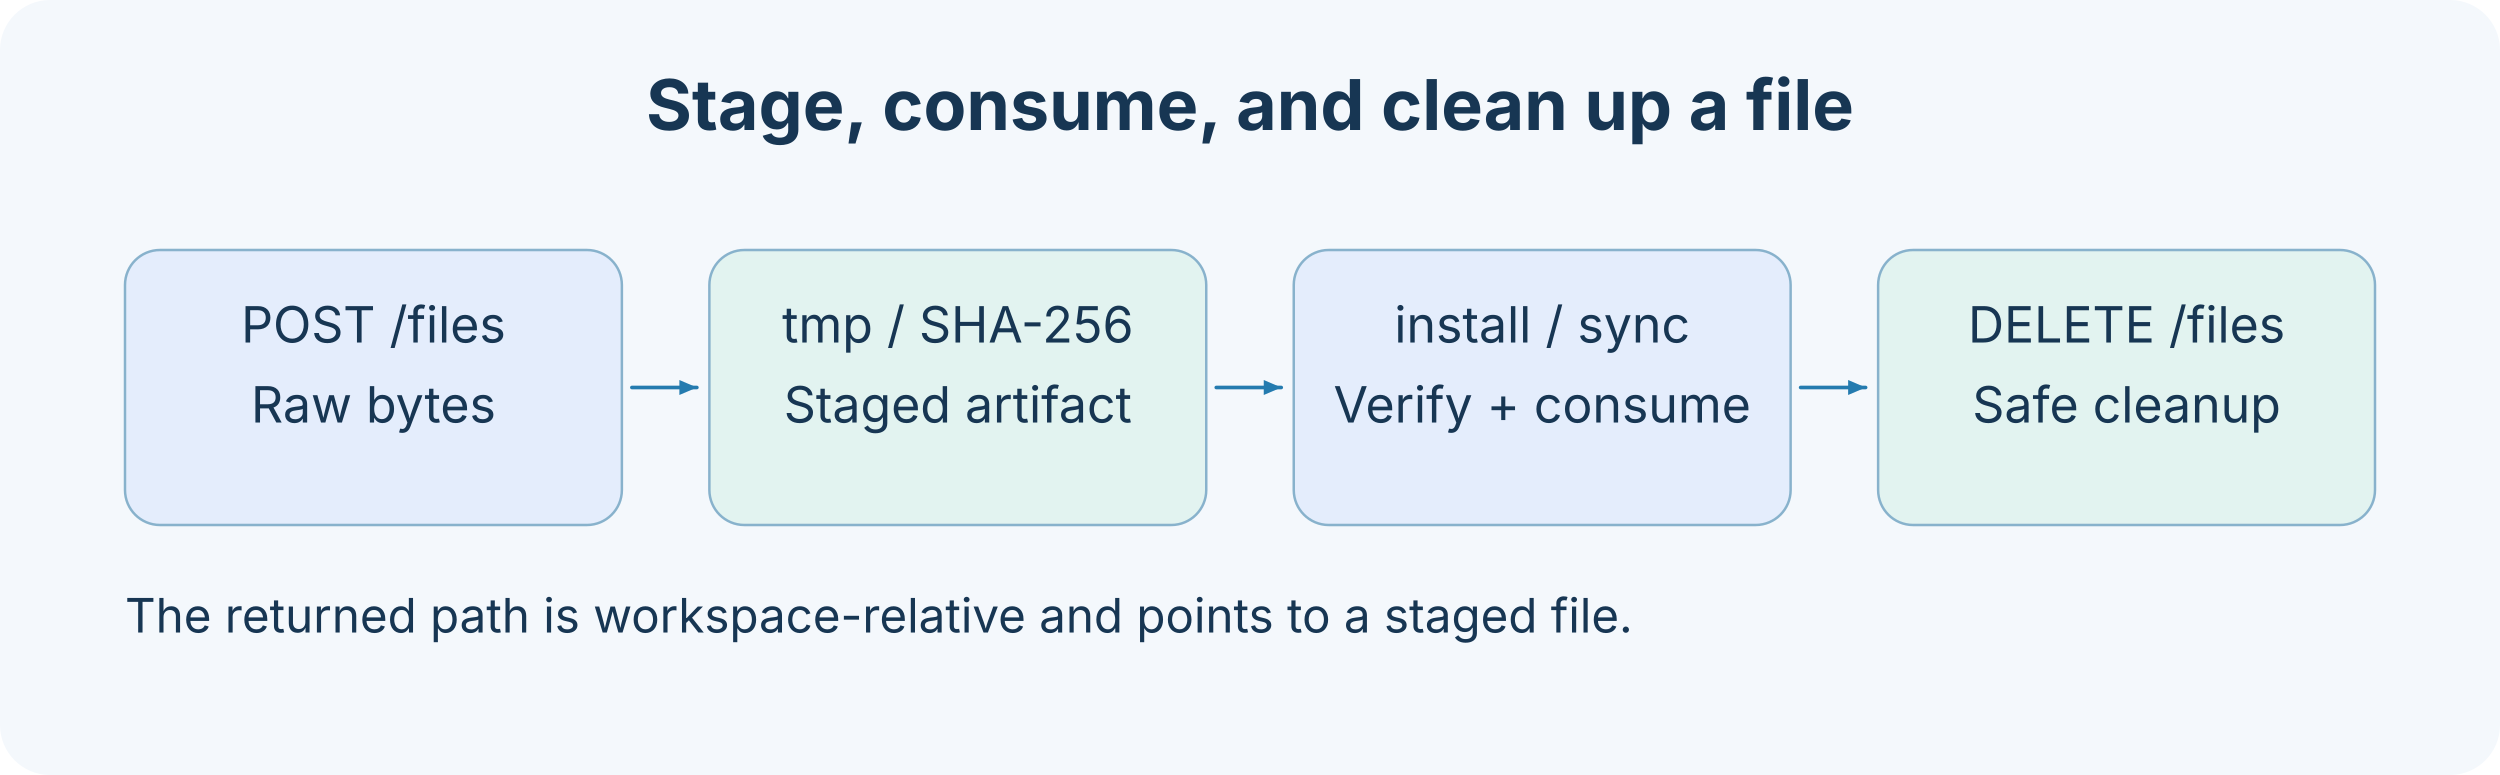
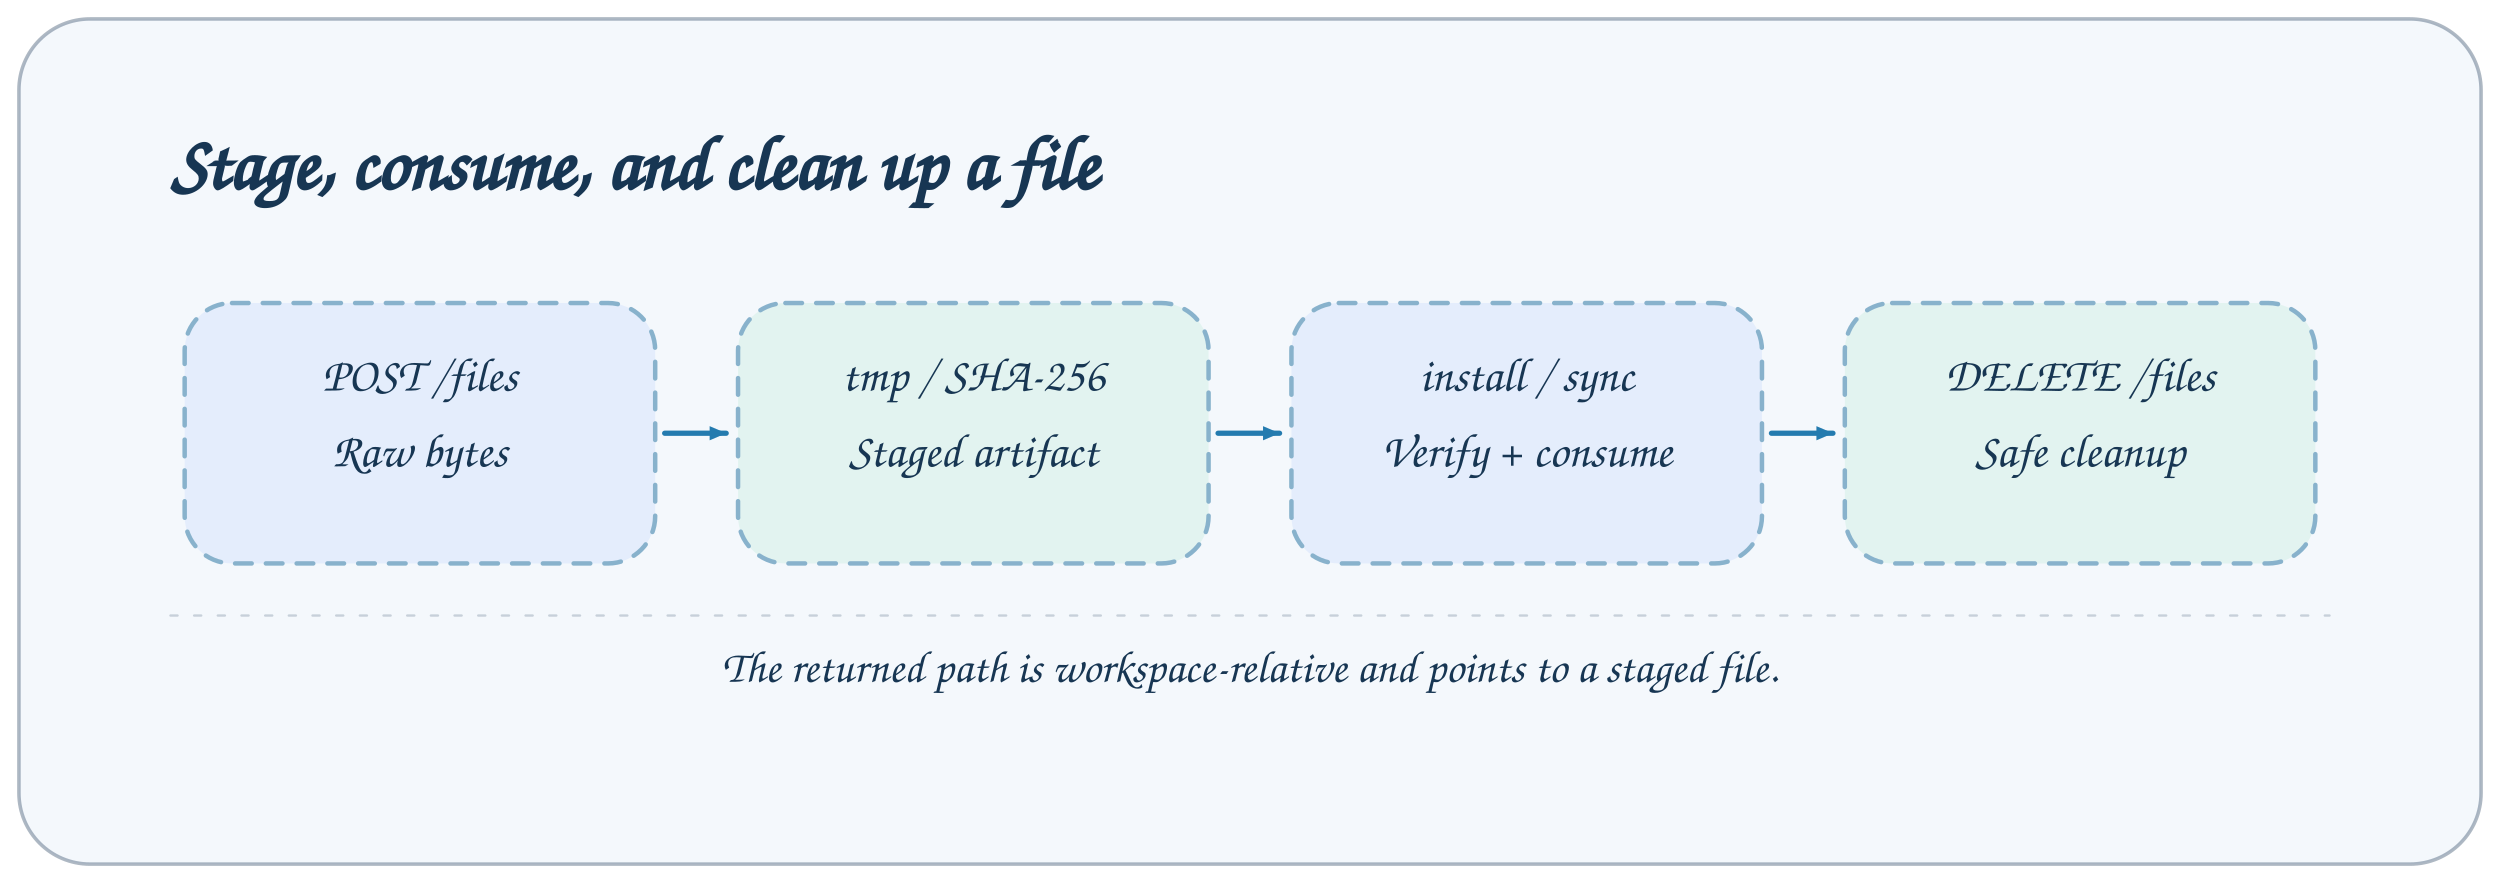
- <svg xmlns="http://www.w3.org/2000/svg" width="1000" height="310" viewBox="0 0 1000 310" role="img" aria-label="Stage, consume, and clean up a file">
+ <svg xmlns="http://www.w3.org/2000/svg" width="1056" height="373" viewBox="0 0 1056 373" role="img" aria-labelledby="title desc" aria-label="Stage, consume, and clean up a file">
  <defs>
    <marker id="arrow" viewBox="0 0 8 6" refX="7" refY="3" markerWidth="8" markerHeight="6" markerUnits="userSpaceOnUse" orient="auto-start-reverse">
      <path d="M 0 0 L 7 3 L 0 6 z" fill="#247baf" />
    </marker>
  </defs>
-   <rect width="1000" height="310" rx="20" fill="#f4f8fc" />
-   <g font-family="Comic Sans MS, Bradley Hand, -apple-system, BlinkMacSystemFont, Segoe UI, sans-serif" fill="#173653">
-     <text text-anchor="middle" x="500" y="52" font-size="28" font-weight="700">Stage, consume, and clean up a file</text>
-     <rect x="50.0" y="100" width="198.75" height="110" rx="14" fill="#e4edfc" stroke="#88b2cc" />
-     <text x="149.375" y="137" text-anchor="middle" font-size="20">POST /files</text>
-     <text x="149.375" y="169" text-anchor="middle" font-size="20">Raw bytes</text>
-     <path stroke-linecap="round" stroke-linejoin="round" d="M252.75 155H278.75" stroke="#247baf" stroke-width="1.45" marker-end="url(#arrow)" fill="none" />
-     <rect x="283.75" y="100" width="198.75" height="110" rx="14" fill="#e2f3f0" stroke="#88b2cc" />
-     <text x="383.125" y="137" text-anchor="middle" font-size="20">tmp / SHA-256</text>
-     <text x="383.125" y="169" text-anchor="middle" font-size="20">Staged artifact</text>
-     <path stroke-linecap="round" stroke-linejoin="round" d="M486.5 155H512.5" stroke="#247baf" stroke-width="1.45" marker-end="url(#arrow)" fill="none" />
-     <rect x="517.5" y="100" width="198.75" height="110" rx="14" fill="#e4edfc" stroke="#88b2cc" />
-     <text x="616.875" y="137" text-anchor="middle" font-size="20">install / sync</text>
-     <text x="616.875" y="169" text-anchor="middle" font-size="20">Verify + consume</text>
-     <path stroke-linecap="round" stroke-linejoin="round" d="M720.25 155H746.25" stroke="#247baf" stroke-width="1.45" marker-end="url(#arrow)" fill="none" />
-     <rect x="751.25" y="100" width="198.75" height="110" rx="14" fill="#e2f3f0" stroke="#88b2cc" />
-     <text x="850.625" y="137" text-anchor="middle" font-size="20">DELETE /files</text>
-     <text x="850.625" y="169" text-anchor="middle" font-size="20">Safe cleanup</text>
-     <text x="50" y="253" font-size="19">The returned path is workspace-relative and points to a staged file.</text>
+   <rect x="8" y="8" width="1040.0" height="357.0" rx="30" fill="#f4f8fc" stroke="#173653" stroke-width="1.5" stroke-linejoin="round" stroke-opacity="0.35" />
+   <g transform="translate(28 28)" font-family="'Comic Sans MS', 'Chalkboard SE', 'Comic Neue', cursive" data-diagram-content="true">
+     <g font-family="'Comic Sans MS', 'Chalkboard SE', 'Comic Neue', cursive" fill="#173653">
+       <text text-anchor="start" x="44" y="52" font-size="32" font-weight="700">Stage, consume, and clean up a file</text>
+       <rect x="50.0" y="100" width="198.75" height="110" rx="20" fill="#e4edfc" stroke="#88b2cc" stroke-width="1.9" stroke-dasharray="7 6" stroke-linecap="round" />
+       <text x="149.375" y="137" text-anchor="middle" font-size="20">POST /files</text>
+       <text x="149.375" y="169" text-anchor="middle" font-size="20">Raw bytes</text>
+       <path stroke-linecap="round" stroke-linejoin="round" d="M252.75 155H278.75" stroke="#247baf" stroke-width="2.2" marker-end="url(#arrow)" fill="none" />
+       <rect x="283.75" y="100" width="198.75" height="110" rx="20" fill="#e2f3f0" stroke="#88b2cc" stroke-width="1.9" stroke-dasharray="7 6" stroke-linecap="round" />
+       <text x="383.125" y="137" text-anchor="middle" font-size="20">tmp / SHA-256</text>
+       <text x="383.125" y="169" text-anchor="middle" font-size="20">Staged artifact</text>
+       <path stroke-linecap="round" stroke-linejoin="round" d="M486.5 155H512.5" stroke="#247baf" stroke-width="2.2" marker-end="url(#arrow)" fill="none" />
+       <rect x="517.5" y="100" width="198.75" height="110" rx="20" fill="#e4edfc" stroke="#88b2cc" stroke-width="1.9" stroke-dasharray="7 6" stroke-linecap="round" />
+       <text x="616.875" y="137" text-anchor="middle" font-size="20">install / sync</text>
+       <text x="616.875" y="169" text-anchor="middle" font-size="20">Verify + consume</text>
+       <path stroke-linecap="round" stroke-linejoin="round" d="M720.25 155H746.25" stroke="#247baf" stroke-width="2.2" marker-end="url(#arrow)" fill="none" />
+       <rect x="751.25" y="100" width="198.75" height="110" rx="20" fill="#e2f3f0" stroke="#88b2cc" stroke-width="1.9" stroke-dasharray="7 6" stroke-linecap="round" />
+       <text x="850.625" y="137" text-anchor="middle" font-size="20">DELETE /files</text>
+       <text x="850.625" y="169" text-anchor="middle" font-size="20">Safe cleanup</text>
+       <text x="500.0" y="260.0" font-size="19" text-anchor="middle">The returned path is workspace-relative and points to a staged file.</text>
+     </g>
+     <path d="M 44 232 H 956" fill="none" stroke="#173653" stroke-opacity="0.2" stroke-width="1" stroke-dasharray="3 7" stroke-linecap="round" />
  </g>
</svg>
